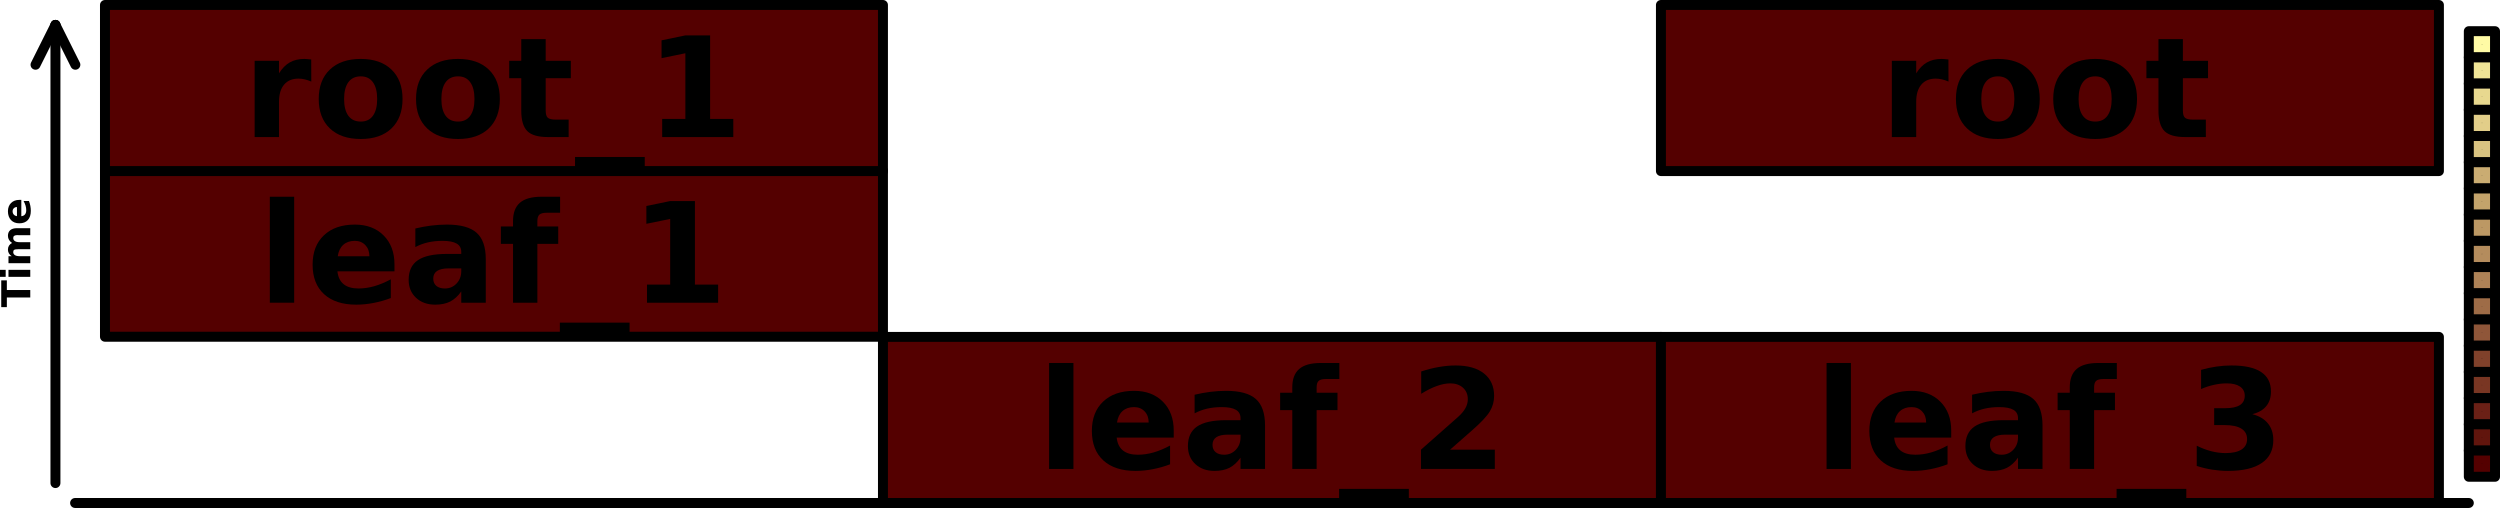
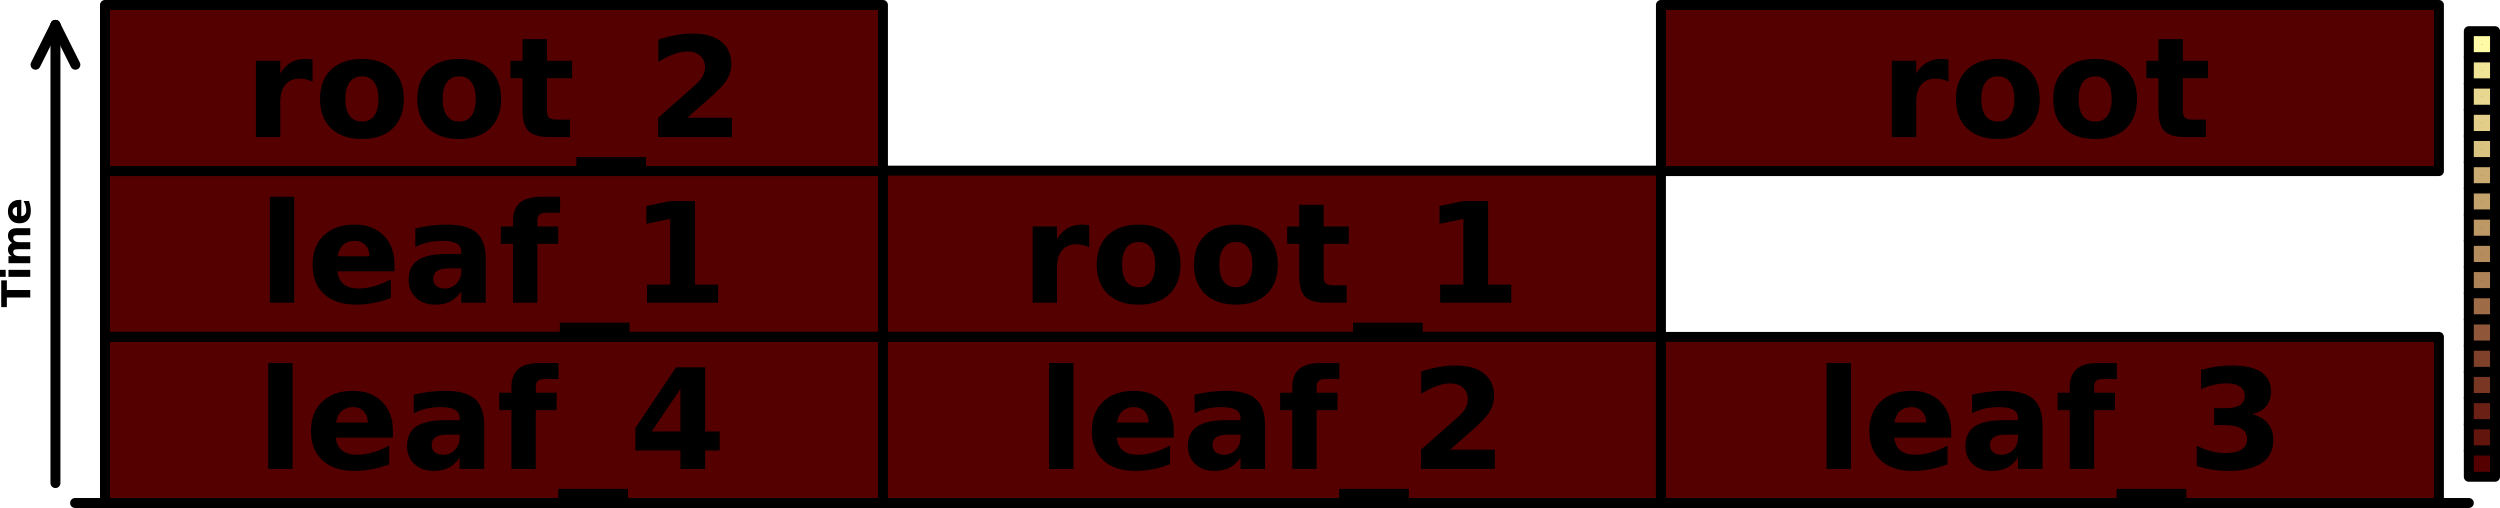
<svg xmlns="http://www.w3.org/2000/svg" xmlns:xlink="http://www.w3.org/1999/xlink" width="502pt" height="102pt" viewBox="0 0 502 102" version="1.1">
  <defs>
    <g>
      <symbol overflow="visible" id="glyph0-0">
        <path style="stroke:none;" d="M 1.422 -0.406 L -5.641 -0.406 L -5.641 -4.406 L 1.422 -4.406 Z M 0.969 -0.844 L 0.969 -3.953 L -5.188 -3.953 L -5.188 -0.844 Z M 0.969 -0.844 " />
      </symbol>
      <symbol overflow="visible" id="glyph0-1">
        <path style="stroke:none;" d="M -5.828 -0.047 L -5.828 -5.422 L -4.703 -5.422 L -4.703 -3.484 L 0 -3.484 L 0 -1.984 L -4.703 -1.984 L -4.703 -0.047 Z M -5.828 -0.047 " />
      </symbol>
      <symbol overflow="visible" id="glyph0-2">
        <path style="stroke:none;" d="M -4.375 -0.672 L -4.375 -2.078 L 0 -2.078 L 0 -0.672 Z M -6.078 -0.672 L -6.078 -2.078 L -4.938 -2.078 L -4.938 -0.672 Z M -6.078 -0.672 " />
      </symbol>
      <symbol overflow="visible" id="glyph0-3">
        <path style="stroke:none;" d="M -3.656 -4.734 C -3.926 -4.91 -4.129 -5.117 -4.266 -5.359 C -4.41 -5.598 -4.484 -5.863 -4.484 -6.156 C -4.484 -6.664 -4.328 -7.051 -4.016 -7.312 C -3.703 -7.57 -3.254 -7.703 -2.672 -7.703 L 0 -7.703 L 0 -6.297 L -2.281 -6.297 C -2.312 -6.297 -2.344 -6.297 -2.375 -6.297 C -2.414 -6.305 -2.473 -6.312 -2.547 -6.312 C -2.859 -6.312 -3.082 -6.266 -3.219 -6.172 C -3.352 -6.078 -3.422 -5.93 -3.422 -5.734 C -3.422 -5.461 -3.312 -5.254 -3.094 -5.109 C -2.875 -4.961 -2.562 -4.891 -2.156 -4.891 L 0 -4.891 L 0 -3.484 L -2.281 -3.484 C -2.77 -3.484 -3.082 -3.441 -3.219 -3.359 C -3.352 -3.273 -3.422 -3.125 -3.422 -2.906 C -3.422 -2.645 -3.312 -2.441 -3.094 -2.297 C -2.875 -2.148 -2.562 -2.078 -2.156 -2.078 L 0 -2.078 L 0 -0.672 L -4.375 -0.672 L -4.375 -2.078 L -3.734 -2.078 C -3.984 -2.242 -4.172 -2.438 -4.297 -2.656 C -4.422 -2.883 -4.484 -3.133 -4.484 -3.406 C -4.484 -3.707 -4.41 -3.973 -4.266 -4.203 C -4.117 -4.43 -3.914 -4.609 -3.656 -4.734 Z M -3.656 -4.734 " />
      </symbol>
      <symbol overflow="visible" id="glyph0-4">
        <path style="stroke:none;" d="M -2.203 -5.047 L -1.797 -5.047 L -1.797 -1.766 C -1.473 -1.805 -1.227 -1.926 -1.062 -2.125 C -0.895 -2.332 -0.812 -2.617 -0.812 -2.984 C -0.812 -3.273 -0.852 -3.57 -0.938 -3.875 C -1.031 -4.188 -1.164 -4.504 -1.344 -4.828 L -0.266 -4.828 C -0.141 -4.504 -0.047 -4.176 0.016 -3.844 C 0.078 -3.508 0.109 -3.176 0.109 -2.844 C 0.109 -2.051 -0.086 -1.438 -0.484 -1 C -0.891 -0.562 -1.457 -0.344 -2.188 -0.344 C -2.895 -0.344 -3.453 -0.555 -3.859 -0.984 C -4.273 -1.422 -4.484 -2.016 -4.484 -2.766 C -4.484 -3.453 -4.273 -4.004 -3.859 -4.422 C -3.441 -4.836 -2.891 -5.047 -2.203 -5.047 Z M -2.672 -3.609 C -2.93 -3.609 -3.141 -3.531 -3.297 -3.375 C -3.461 -3.219 -3.547 -3.016 -3.547 -2.766 C -3.547 -2.492 -3.469 -2.27 -3.312 -2.094 C -3.164 -1.926 -2.953 -1.82 -2.672 -1.781 Z M -2.672 -3.609 " />
      </symbol>
      <symbol overflow="visible" id="glyph1-0">
        <path style="stroke:none;" d="M 0 0.016 L 0 -0.062 L 0.047 -0.062 L 0.047 0.016 Z M 0.016 0.016 L 0.047 0.016 L 0.047 -0.047 L 0.016 -0.047 Z M 0.016 0.016 " />
      </symbol>
      <symbol overflow="visible" id="glyph1-1">
        <path style="stroke:none;" d="M 0.016 -0.016 L 0.016 -0.062 L 0.031 -0.062 L 0.031 -0.016 L 0.047 -0.016 L 0.047 0 L 0.016 0 Z M 0.016 -0.016 " />
      </symbol>
      <symbol overflow="visible" id="glyph1-2">
        <path style="stroke:none;" d="M 0.016 -0.016 L 0.016 0 Z M 0.016 -0.016 " />
      </symbol>
      <symbol overflow="visible" id="glyph1-3">
        <path style="stroke:none;" d="M 0.016 -0.016 L 0.047 -0.016 L 0.047 0 L 0 0 L 0 -0.016 L 0.031 -0.031 C 0.031 -0.031 0.031 -0.035 0.031 -0.047 C 0.02 -0.047 0.016 -0.047 0.016 -0.047 C 0.016 -0.047 0.008 -0.047 0 -0.047 L 0 -0.062 C 0.008 -0.062 0.016 -0.062 0.016 -0.062 C 0.016 -0.062 0.02 -0.062 0.031 -0.062 C 0.031 -0.062 0.031 -0.055 0.031 -0.047 C 0.039 -0.047 0.047 -0.047 0.047 -0.047 C 0.047 -0.035 0.047 -0.031 0.047 -0.031 C 0.047 -0.031 0.039 -0.023 0.031 -0.016 Z M 0.016 -0.016 " />
      </symbol>
      <symbol overflow="visible" id="glyph1-4">
        <path style="stroke:none;" d="M 0.062 0 C 0.062 0 0.055 0 0.047 0 C 0.047 0 0.039 0 0.031 0 C 0.02 0 0.008 0 0 0 C 0 -0.008 0 -0.02 0 -0.031 C 0 -0.039 0 -0.047 0 -0.047 C 0.008 -0.055 0.02 -0.062 0.031 -0.062 C 0.039 -0.062 0.047 -0.062 0.047 -0.062 C 0.047 -0.062 0.051 -0.062 0.062 -0.062 L 0.062 -0.047 C 0.051 -0.047 0.047 -0.047 0.047 -0.047 C 0.035 -0.047 0.023 -0.047 0.016 -0.047 C 0.016 -0.047 0.016 -0.039 0.016 -0.031 C 0.016 -0.02 0.016 -0.016 0.016 -0.016 C 0.023 -0.016 0.031 -0.016 0.031 -0.016 C 0.039 -0.016 0.047 -0.016 0.047 -0.016 L 0.031 -0.016 L 0.031 -0.031 L 0.062 -0.031 Z M 0.062 0 " />
      </symbol>
      <symbol overflow="visible" id="glyph1-5">
        <path style="stroke:none;" d="M 0.031 -0.047 L 0.016 -0.016 L 0.031 -0.016 Z M 0.031 -0.062 L 0.047 -0.062 L 0.047 0 L 0.031 0 L 0.031 -0.016 L 0 -0.016 L 0 -0.031 Z M 0.031 -0.062 " />
      </symbol>
      <symbol overflow="visible" id="glyph1-6">
        <path style="stroke:none;" d="M 0.016 -0.062 L 0.047 -0.062 L 0.047 -0.047 L 0.016 -0.047 C 0.023 -0.047 0.031 -0.047 0.031 -0.047 C 0.039 -0.047 0.047 -0.039 0.047 -0.031 C 0.047 -0.031 0.047 -0.023 0.047 -0.016 C 0.047 -0.016 0.039 -0.008 0.031 0 C 0.02 0 0.016 0 0.016 0 C 0.016 0 0.008 0 0 0 L 0 -0.016 C 0.008 -0.016 0.016 -0.016 0.016 -0.016 C 0.016 -0.016 0.02 -0.016 0.031 -0.016 C 0.031 -0.023 0.031 -0.031 0.031 -0.031 C 0.02 -0.031 0.016 -0.031 0.016 -0.031 Z M 0.016 -0.062 " />
      </symbol>
      <symbol overflow="visible" id="glyph1-7">
        <path style="stroke:none;" d="M 0.031 -0.031 C 0.031 -0.031 0.023 -0.031 0.016 -0.031 C 0.016 -0.031 0.016 -0.023 0.016 -0.016 C 0.023 -0.016 0.031 -0.016 0.031 -0.016 C 0.031 -0.023 0.031 -0.031 0.031 -0.031 Z M 0.047 -0.062 L 0.047 -0.047 C 0.047 -0.047 0.039 -0.047 0.031 -0.047 C 0.031 -0.047 0.023 -0.047 0.016 -0.047 C 0.016 -0.047 0.016 -0.039 0.016 -0.031 C 0.023 -0.039 0.031 -0.047 0.031 -0.047 C 0.039 -0.047 0.047 -0.039 0.047 -0.031 C 0.047 -0.031 0.047 -0.023 0.047 -0.016 C 0.047 -0.016 0.047 -0.008 0.047 0 C 0.047 0 0.039 0 0.031 0 C 0.02 0 0.008 0 0 0 C 0 -0.008 0 -0.02 0 -0.031 C 0 -0.039 0 -0.047 0 -0.047 C 0.008 -0.055 0.02 -0.062 0.031 -0.062 C 0.039 -0.062 0.047 -0.062 0.047 -0.062 Z M 0.047 -0.062 " />
      </symbol>
      <symbol overflow="visible" id="glyph1-8">
        <path style="stroke:none;" d="M 0 -0.062 L 0.047 -0.062 L 0.047 -0.047 L 0.031 0 L 0.016 0 L 0.031 -0.047 L 0 -0.047 Z M 0 -0.062 " />
      </symbol>
      <symbol overflow="visible" id="glyph1-9">
        <path style="stroke:none;" d="M 0 0 L 0 -0.016 C 0.008 -0.016 0.016 -0.016 0.016 -0.016 C 0.023 -0.016 0.031 -0.016 0.031 -0.016 C 0.031 -0.016 0.031 -0.02 0.031 -0.031 C 0.031 -0.02 0.031 -0.016 0.031 -0.016 C 0.02 -0.016 0.008 -0.016 0 -0.016 C 0 -0.023 0 -0.035 0 -0.047 C 0.008 -0.055 0.02 -0.062 0.031 -0.062 C 0.031 -0.062 0.031 -0.055 0.031 -0.047 C 0.039 -0.047 0.047 -0.039 0.047 -0.031 C 0.047 -0.02 0.039 -0.008 0.031 0 C 0.02 0 0.016 0 0.016 0 C 0.016 0 0.008 0 0 0 Z M 0.031 -0.031 C 0.031 -0.031 0.031 -0.035 0.031 -0.047 C 0.02 -0.047 0.016 -0.047 0.016 -0.047 C 0.016 -0.035 0.016 -0.031 0.016 -0.031 C 0.016 -0.031 0.02 -0.031 0.031 -0.031 Z M 0.031 -0.031 " />
      </symbol>
      <symbol overflow="visible" id="glyph1-10">
        <path style="stroke:none;" d="M 0.031 -0.031 C 0.039 -0.031 0.047 -0.023 0.047 -0.016 C 0.047 -0.004 0.039 0 0.031 0 C 0.02 0 0.016 0 0.016 0 C 0.016 0 0.008 0 0 0 L 0 -0.016 C 0.008 -0.016 0.016 -0.016 0.016 -0.016 C 0.023 -0.016 0.031 -0.016 0.031 -0.016 C 0.031 -0.023 0.023 -0.031 0.016 -0.031 C 0.023 -0.031 0.031 -0.031 0.031 -0.031 C 0.031 -0.039 0.031 -0.047 0.031 -0.047 C 0.031 -0.047 0.023 -0.047 0.016 -0.047 C 0.016 -0.047 0.008 -0.047 0 -0.047 L 0 -0.062 C 0.008 -0.062 0.016 -0.062 0.016 -0.062 C 0.016 -0.062 0.02 -0.062 0.031 -0.062 C 0.031 -0.062 0.031 -0.055 0.031 -0.047 C 0.039 -0.047 0.047 -0.047 0.047 -0.047 C 0.047 -0.047 0.047 -0.039 0.047 -0.031 C 0.047 -0.031 0.039 -0.031 0.031 -0.031 Z M 0.031 -0.031 " />
      </symbol>
      <symbol overflow="visible" id="glyph2-0">
        <path style="stroke:none;" d="M 1.391 4.953 L 1.391 -19.75 L 15.391 -19.75 L 15.391 4.953 Z M 2.969 3.391 L 13.844 3.391 L 13.844 -18.172 L 2.969 -18.172 Z M 2.969 3.391 " />
      </symbol>
      <symbol overflow="visible" id="glyph2-1">
        <path style="stroke:none;" d="M 2.359 -21.281 L 7.25 -21.281 L 7.25 0 L 2.359 0 Z M 2.359 -21.281 " />
      </symbol>
      <symbol overflow="visible" id="glyph2-2">
        <path style="stroke:none;" d="M 17.641 -7.703 L 17.641 -6.297 L 6.188 -6.297 C 6.312 -5.148 6.727 -4.289 7.438 -3.719 C 8.145 -3.145 9.141 -2.859 10.422 -2.859 C 11.453 -2.859 12.504 -3.008 13.578 -3.312 C 14.66 -3.625 15.77 -4.086 16.906 -4.703 L 16.906 -0.938 C 15.75 -0.5 14.594 -0.172 13.438 0.047 C 12.281 0.273 11.125 0.391 9.969 0.391 C 7.195 0.391 5.039 -0.312 3.5 -1.719 C 1.969 -3.125 1.203 -5.098 1.203 -7.641 C 1.203 -10.141 1.957 -12.102 3.469 -13.531 C 4.977 -14.969 7.051 -15.688 9.688 -15.688 C 12.094 -15.688 14.02 -14.957 15.469 -13.5 C 16.914 -12.051 17.641 -10.117 17.641 -7.703 Z M 12.609 -9.328 C 12.609 -10.254 12.336 -11 11.797 -11.562 C 11.254 -12.133 10.547 -12.422 9.672 -12.422 C 8.723 -12.422 7.953 -12.156 7.359 -11.625 C 6.766 -11.094 6.395 -10.328 6.25 -9.328 Z M 12.609 -9.328 " />
      </symbol>
      <symbol overflow="visible" id="glyph2-3">
        <path style="stroke:none;" d="M 9.219 -6.891 C 8.195 -6.891 7.426 -6.719 6.906 -6.375 C 6.395 -6.031 6.141 -5.52 6.141 -4.844 C 6.141 -4.219 6.348 -3.727 6.766 -3.375 C 7.18 -3.031 7.754 -2.859 8.484 -2.859 C 9.41 -2.859 10.188 -3.188 10.812 -3.844 C 11.445 -4.508 11.766 -5.336 11.766 -6.328 L 11.766 -6.891 Z M 16.688 -8.734 L 16.688 0 L 11.766 0 L 11.766 -2.266 C 11.109 -1.336 10.367 -0.66 9.547 -0.234 C 8.723 0.18 7.723 0.391 6.547 0.391 C 4.961 0.391 3.676 -0.066 2.688 -0.984 C 1.695 -1.91 1.203 -3.113 1.203 -4.594 C 1.203 -6.383 1.816 -7.695 3.047 -8.531 C 4.285 -9.375 6.227 -9.797 8.875 -9.797 L 11.766 -9.797 L 11.766 -10.188 C 11.766 -10.957 11.457 -11.52 10.844 -11.875 C 10.227 -12.238 9.273 -12.422 7.984 -12.422 C 6.93 -12.422 5.953 -12.316 5.047 -12.109 C 4.148 -11.898 3.316 -11.586 2.547 -11.172 L 2.547 -14.906 C 3.586 -15.156 4.633 -15.348 5.688 -15.484 C 6.75 -15.617 7.812 -15.688 8.875 -15.688 C 11.633 -15.688 13.625 -15.141 14.844 -14.047 C 16.07 -12.961 16.688 -11.191 16.688 -8.734 Z M 16.688 -8.734 " />
      </symbol>
      <symbol overflow="visible" id="glyph2-4">
        <path style="stroke:none;" d="M 12.422 -21.281 L 12.422 -18.062 L 9.719 -18.062 C 9.031 -18.062 8.547 -17.938 8.266 -17.688 C 7.992 -17.438 7.859 -17 7.859 -16.375 L 7.859 -15.312 L 12.047 -15.312 L 12.047 -11.812 L 7.859 -11.812 L 7.859 0 L 2.969 0 L 2.969 -11.812 L 0.531 -11.812 L 0.531 -15.312 L 2.969 -15.312 L 2.969 -16.375 C 2.969 -18.039 3.43 -19.273 4.359 -20.078 C 5.285 -20.879 6.727 -21.281 8.688 -21.281 Z M 12.422 -21.281 " />
      </symbol>
      <symbol overflow="visible" id="glyph2-5">
        <path style="stroke:none;" d="M 14 4 L 14 6.609 L 0 6.609 L 0 4 Z M 14 4 " />
      </symbol>
      <symbol overflow="visible" id="glyph2-6">
+         <path style="stroke:none;" d="M 10.312 -16.078 L 4.547 -7.531 L 10.312 -7.531 Z M 9.438 -20.406 L 15.281 -20.406 L 15.281 -7.531 L 18.203 -7.531 L 18.203 -3.719 L 15.281 -3.719 L 15.281 0 L 10.312 0 L 10.312 -3.719 L 1.266 -3.719 L 1.266 -8.234 Z M 9.438 -20.406 " />
+       </symbol>
+       <symbol overflow="visible" id="glyph2-7">
        <path style="stroke:none;" d="M 3.281 -3.641 L 7.938 -3.641 L 7.938 -16.828 L 3.156 -15.844 L 3.156 -19.422 L 7.906 -20.406 L 12.906 -20.406 L 12.906 -3.641 L 17.562 -3.641 L 17.562 0 L 3.281 0 Z M 3.281 -3.641 " />
      </symbol>
-       <symbol overflow="visible" id="glyph2-7">
+       <symbol overflow="visible" id="glyph2-8">
        <path style="stroke:none;" d="M 13.734 -11.141 C 13.297 -11.336 12.863 -11.484 12.438 -11.578 C 12.02 -11.68 11.598 -11.734 11.172 -11.734 C 9.91 -11.734 8.941 -11.328 8.266 -10.516 C 7.586 -9.711 7.25 -8.562 7.25 -7.062 L 7.25 0 L 2.359 0 L 2.359 -15.312 L 7.25 -15.312 L 7.25 -12.797 C 7.875 -13.797 8.594 -14.523 9.406 -14.984 C 10.227 -15.453 11.207 -15.688 12.344 -15.688 C 12.508 -15.688 12.688 -15.676 12.875 -15.656 C 13.07 -15.645 13.352 -15.617 13.719 -15.578 Z M 13.734 -11.141 " />
      </symbol>
-       <symbol overflow="visible" id="glyph2-8">
+       <symbol overflow="visible" id="glyph2-9">
        <path style="stroke:none;" d="M 9.641 -12.188 C 8.555 -12.188 7.727 -11.797 7.156 -11.016 C 6.582 -10.234 6.297 -9.109 6.297 -7.641 C 6.297 -6.172 6.582 -5.047 7.156 -4.266 C 7.727 -3.492 8.555 -3.109 9.641 -3.109 C 10.703 -3.109 11.516 -3.492 12.078 -4.266 C 12.648 -5.047 12.938 -6.172 12.938 -7.641 C 12.938 -9.109 12.648 -10.234 12.078 -11.016 C 11.516 -11.797 10.703 -12.188 9.641 -12.188 Z M 9.641 -15.688 C 12.273 -15.688 14.332 -14.973 15.812 -13.547 C 17.289 -12.129 18.031 -10.16 18.031 -7.641 C 18.031 -5.129 17.289 -3.16 15.812 -1.734 C 14.332 -0.316 12.273 0.391 9.641 0.391 C 6.992 0.391 4.926 -0.316 3.438 -1.734 C 1.945 -3.16 1.203 -5.129 1.203 -7.641 C 1.203 -10.16 1.945 -12.129 3.438 -13.547 C 4.926 -14.973 6.992 -15.688 9.641 -15.688 Z M 9.641 -15.688 " />
      </symbol>
-       <symbol overflow="visible" id="glyph2-9">
+       <symbol overflow="visible" id="glyph2-10">
        <path style="stroke:none;" d="M 7.703 -19.656 L 7.703 -15.312 L 12.75 -15.312 L 12.75 -11.812 L 7.703 -11.812 L 7.703 -5.312 C 7.703 -4.602 7.844 -4.125 8.125 -3.875 C 8.406 -3.625 8.961 -3.5 9.797 -3.5 L 12.312 -3.5 L 12.312 0 L 8.125 0 C 6.188 0 4.812 -0.398 4 -1.203 C 3.195 -2.016 2.797 -3.383 2.797 -5.312 L 2.797 -11.812 L 0.375 -11.812 L 0.375 -15.312 L 2.797 -15.312 L 2.797 -19.656 Z M 7.703 -19.656 " />
      </symbol>
-       <symbol overflow="visible" id="glyph2-10">
+       <symbol overflow="visible" id="glyph2-11">
        <path style="stroke:none;" d="M 8.062 -3.875 L 17.047 -3.875 L 17.047 0 L 2.219 0 L 2.219 -3.875 L 9.672 -10.453 C 10.336 -11.047 10.828 -11.629 11.141 -12.203 C 11.461 -12.785 11.625 -13.383 11.625 -14 C 11.625 -14.957 11.301 -15.727 10.656 -16.312 C 10.008 -16.895 9.156 -17.188 8.094 -17.188 C 7.27 -17.188 6.367 -17.008 5.391 -16.656 C 4.422 -16.312 3.379 -15.789 2.266 -15.094 L 2.266 -19.578 C 3.453 -19.973 4.625 -20.27 5.781 -20.469 C 6.938 -20.676 8.07 -20.781 9.188 -20.781 C 11.633 -20.781 13.531 -20.242 14.875 -19.172 C 16.227 -18.098 16.906 -16.598 16.906 -14.672 C 16.906 -13.555 16.617 -12.52 16.047 -11.562 C 15.473 -10.602 14.266 -9.316 12.422 -7.703 Z M 8.062 -3.875 " />
      </symbol>
-       <symbol overflow="visible" id="glyph2-11">
+       <symbol overflow="visible" id="glyph2-12">
        <path style="stroke:none;" d="M 13.047 -11 C 14.422 -10.645 15.461 -10.023 16.172 -9.141 C 16.891 -8.266 17.25 -7.148 17.25 -5.797 C 17.25 -3.773 16.473 -2.238 14.922 -1.188 C 13.379 -0.133 11.125 0.391 8.156 0.391 C 7.102 0.391 6.051 0.305 5 0.141 C 3.945 -0.023 2.906 -0.273 1.875 -0.609 L 1.875 -4.672 C 2.852 -4.18 3.828 -3.812 4.797 -3.562 C 5.773 -3.312 6.734 -3.188 7.672 -3.188 C 9.066 -3.188 10.133 -3.426 10.875 -3.906 C 11.613 -4.395 11.984 -5.086 11.984 -5.984 C 11.984 -6.922 11.602 -7.625 10.844 -8.094 C 10.082 -8.57 8.961 -8.812 7.484 -8.812 L 5.375 -8.812 L 5.375 -12.203 L 7.594 -12.203 C 8.914 -12.203 9.898 -12.41 10.547 -12.828 C 11.191 -13.242 11.516 -13.875 11.516 -14.719 C 11.516 -15.508 11.195 -16.117 10.562 -16.547 C 9.938 -16.973 9.051 -17.188 7.906 -17.188 C 7.051 -17.188 6.191 -17.086 5.328 -16.891 C 4.461 -16.703 3.602 -16.422 2.75 -16.047 L 2.75 -19.906 C 3.789 -20.195 4.82 -20.414 5.844 -20.562 C 6.863 -20.707 7.863 -20.781 8.844 -20.781 C 11.5 -20.781 13.484 -20.344 14.797 -19.469 C 16.117 -18.602 16.781 -17.297 16.781 -15.547 C 16.781 -14.348 16.461 -13.367 15.828 -12.609 C 15.203 -11.848 14.273 -11.312 13.047 -11 Z M 13.047 -11 " />
      </symbol>
    </g>
  </defs>
  <g id="surface1">
    <path style="fill:none;stroke-width:2;stroke-linecap:round;stroke-linejoin:round;stroke:rgb(0%,0%,0%);stroke-opacity:1;stroke-miterlimit:10;" d="M 11.133 97 L 11.133 5 " />
    <path style="fill:none;stroke-width:2;stroke-linecap:round;stroke-linejoin:round;stroke:rgb(0%,0%,0%);stroke-opacity:1;stroke-miterlimit:10;" d="M 11.133 5 L 7.133 13 " />
    <path style="fill:none;stroke-width:2;stroke-linecap:round;stroke-linejoin:round;stroke:rgb(0%,0%,0%);stroke-opacity:1;stroke-miterlimit:10;" d="M 11.133 5 L 15.133 13 " />
    <g style="fill:rgb(0%,0%,0%);fill-opacity:1;">
      <use xlink:href="#glyph0-1" x="6.078" y="61.719" />
      <use xlink:href="#glyph0-2" x="6.078" y="56.262" />
      <use xlink:href="#glyph0-3" x="6.078" y="53.52" />
      <use xlink:href="#glyph0-4" x="6.078" y="45.184" />
    </g>
    <path style="fill-rule:nonzero;fill:rgb(100%,98.039%,64.706%);fill-opacity:1;stroke-width:2;stroke-linecap:round;stroke-linejoin:round;stroke:rgb(0%,0%,0%);stroke-opacity:1;stroke-miterlimit:10;" d="M 495.738 6.262 L 501 6.262 L 501 11.523 L 495.738 11.523 Z M 495.738 6.262 " />
    <g style="fill:rgb(0%,0%,0%);fill-opacity:1;">
      <use xlink:href="#glyph1-1" x="498.262" y="8.922" />
      <use xlink:href="#glyph1-2" x="498.319" y="8.922" />
      <use xlink:href="#glyph1-3" x="498.35" y="8.922" />
      <use xlink:href="#glyph1-4" x="498.407" y="8.922" />
    </g>
    <path style="fill-rule:nonzero;fill:rgb(94.118%,89.412%,58.824%);fill-opacity:1;stroke-width:2;stroke-linecap:round;stroke-linejoin:round;stroke:rgb(0%,0%,0%);stroke-opacity:1;stroke-miterlimit:10;" d="M 495.738 11.527 L 501 11.527 L 501 16.789 L 495.738 16.789 Z M 495.738 11.527 " />
    <g style="fill:rgb(0%,0%,0%);fill-opacity:1;">
      <use xlink:href="#glyph1-1" x="498.262" y="14.188" />
      <use xlink:href="#glyph1-2" x="498.319" y="14.188" />
      <use xlink:href="#glyph1-5" x="498.35" y="14.188" />
      <use xlink:href="#glyph1-4" x="498.407" y="14.188" />
    </g>
    <path style="fill-rule:nonzero;fill:rgb(90.98%,84.706%,56.078%);fill-opacity:1;stroke-width:2;stroke-linecap:round;stroke-linejoin:round;stroke:rgb(0%,0%,0%);stroke-opacity:1;stroke-miterlimit:10;" d="M 495.738 16.789 L 501 16.789 L 501 22.051 L 495.738 22.051 Z M 495.738 16.789 " />
    <g style="fill:rgb(0%,0%,0%);fill-opacity:1;">
      <use xlink:href="#glyph1-1" x="498.262" y="19.449" />
      <use xlink:href="#glyph1-2" x="498.319" y="19.449" />
      <use xlink:href="#glyph1-6" x="498.35" y="19.449" />
      <use xlink:href="#glyph1-4" x="498.407" y="19.449" />
    </g>
    <path style="fill-rule:nonzero;fill:rgb(88.627%,80.784%,53.725%);fill-opacity:1;stroke-width:2;stroke-linecap:round;stroke-linejoin:round;stroke:rgb(0%,0%,0%);stroke-opacity:1;stroke-miterlimit:10;" d="M 495.738 22.051 L 501 22.051 L 501 27.312 L 495.738 27.312 Z M 495.738 22.051 " />
    <g style="fill:rgb(0%,0%,0%);fill-opacity:1;">
      <use xlink:href="#glyph1-1" x="498.262" y="24.711" />
      <use xlink:href="#glyph1-2" x="498.319" y="24.711" />
      <use xlink:href="#glyph1-7" x="498.35" y="24.711" />
      <use xlink:href="#glyph1-4" x="498.407" y="24.711" />
    </g>
    <path style="fill-rule:nonzero;fill:rgb(85.098%,76.471%,50.588%);fill-opacity:1;stroke-width:2;stroke-linecap:round;stroke-linejoin:round;stroke:rgb(0%,0%,0%);stroke-opacity:1;stroke-miterlimit:10;" d="M 495.738 27.316 L 501 27.316 L 501 32.578 L 495.738 32.578 Z M 495.738 27.316 " />
    <g style="fill:rgb(0%,0%,0%);fill-opacity:1;">
      <use xlink:href="#glyph1-1" x="498.262" y="29.977" />
      <use xlink:href="#glyph1-2" x="498.319" y="29.977" />
      <use xlink:href="#glyph1-8" x="498.35" y="29.977" />
      <use xlink:href="#glyph1-4" x="498.407" y="29.977" />
    </g>
    <path style="fill-rule:nonzero;fill:rgb(79.216%,67.451%,44.706%);fill-opacity:1;stroke-width:2;stroke-linecap:round;stroke-linejoin:round;stroke:rgb(0%,0%,0%);stroke-opacity:1;stroke-miterlimit:10;" d="M 495.738 32.578 L 501 32.578 L 501 37.84 L 495.738 37.84 Z M 495.738 32.578 " />
    <g style="fill:rgb(0%,0%,0%);fill-opacity:1;">
      <use xlink:href="#glyph1-1" x="498.262" y="35.238" />
      <use xlink:href="#glyph1-2" x="498.319" y="35.238" />
      <use xlink:href="#glyph1-9" x="498.35" y="35.238" />
      <use xlink:href="#glyph1-4" x="498.407" y="35.238" />
    </g>
    <path style="fill-rule:nonzero;fill:rgb(76.471%,63.922%,41.961%);fill-opacity:1;stroke-width:2;stroke-linecap:round;stroke-linejoin:round;stroke:rgb(0%,0%,0%);stroke-opacity:1;stroke-miterlimit:10;" d="M 495.738 37.844 L 501 37.844 L 501 43.105 L 495.738 43.105 Z M 495.738 37.844 " />
    <g style="fill:rgb(0%,0%,0%);fill-opacity:1;">
      <use xlink:href="#glyph1-3" x="498.305" y="40.504" />
      <use xlink:href="#glyph1-4" x="498.362" y="40.504" />
    </g>
    <path style="fill-rule:nonzero;fill:rgb(73.725%,59.608%,39.216%);fill-opacity:1;stroke-width:2;stroke-linecap:round;stroke-linejoin:round;stroke:rgb(0%,0%,0%);stroke-opacity:1;stroke-miterlimit:10;" d="M 495.738 43.105 L 501 43.105 L 501 48.367 L 495.738 48.367 Z M 495.738 43.105 " />
    <g style="fill:rgb(0%,0%,0%);fill-opacity:1;">
      <use xlink:href="#glyph1-3" x="498.262" y="45.766" />
      <use xlink:href="#glyph1-2" x="498.319" y="45.766" />
      <use xlink:href="#glyph1-1" x="498.35" y="45.766" />
      <use xlink:href="#glyph1-4" x="498.407" y="45.766" />
    </g>
    <path style="fill-rule:nonzero;fill:rgb(70.588%,54.902%,36.471%);fill-opacity:1;stroke-width:2;stroke-linecap:round;stroke-linejoin:round;stroke:rgb(0%,0%,0%);stroke-opacity:1;stroke-miterlimit:10;" d="M 495.738 48.367 L 501 48.367 L 501 53.629 L 495.738 53.629 Z M 495.738 48.367 " />
    <g style="fill:rgb(0%,0%,0%);fill-opacity:1;">
      <use xlink:href="#glyph1-3" x="498.262" y="51.027" />
      <use xlink:href="#glyph1-2" x="498.319" y="51.027" />
      <use xlink:href="#glyph1-3" x="498.35" y="51.027" />
      <use xlink:href="#glyph1-4" x="498.407" y="51.027" />
    </g>
    <path style="fill-rule:nonzero;fill:rgb(68.235%,50.98%,34.118%);fill-opacity:1;stroke-width:2;stroke-linecap:round;stroke-linejoin:round;stroke:rgb(0%,0%,0%);stroke-opacity:1;stroke-miterlimit:10;" d="M 495.738 53.633 L 501 53.633 L 501 58.895 L 495.738 58.895 Z M 495.738 53.633 " />
    <g style="fill:rgb(0%,0%,0%);fill-opacity:1;">
      <use xlink:href="#glyph1-3" x="498.262" y="56.293" />
      <use xlink:href="#glyph1-2" x="498.319" y="56.293" />
      <use xlink:href="#glyph1-10" x="498.35" y="56.293" />
      <use xlink:href="#glyph1-4" x="498.407" y="56.293" />
    </g>
    <path style="fill-rule:nonzero;fill:rgb(61.961%,42.353%,27.843%);fill-opacity:1;stroke-width:2;stroke-linecap:round;stroke-linejoin:round;stroke:rgb(0%,0%,0%);stroke-opacity:1;stroke-miterlimit:10;" d="M 495.738 58.895 L 501 58.895 L 501 64.156 L 495.738 64.156 Z M 495.738 58.895 " />
    <g style="fill:rgb(0%,0%,0%);fill-opacity:1;">
      <use xlink:href="#glyph1-3" x="498.262" y="61.555" />
      <use xlink:href="#glyph1-2" x="498.319" y="61.555" />
      <use xlink:href="#glyph1-6" x="498.35" y="61.555" />
      <use xlink:href="#glyph1-4" x="498.407" y="61.555" />
    </g>
    <path style="fill-rule:nonzero;fill:rgb(56.078%,33.725%,22.353%);fill-opacity:1;stroke-width:2;stroke-linecap:round;stroke-linejoin:round;stroke:rgb(0%,0%,0%);stroke-opacity:1;stroke-miterlimit:10;" d="M 495.738 64.156 L 501 64.156 L 501 69.418 L 495.738 69.418 Z M 495.738 64.156 " />
    <g style="fill:rgb(0%,0%,0%);fill-opacity:1;">
      <use xlink:href="#glyph1-3" x="498.262" y="66.816" />
      <use xlink:href="#glyph1-2" x="498.319" y="66.816" />
      <use xlink:href="#glyph1-8" x="498.35" y="66.816" />
      <use xlink:href="#glyph1-4" x="498.407" y="66.816" />
    </g>
    <path style="fill-rule:nonzero;fill:rgb(50.196%,25.49%,16.863%);fill-opacity:1;stroke-width:2;stroke-linecap:round;stroke-linejoin:round;stroke:rgb(0%,0%,0%);stroke-opacity:1;stroke-miterlimit:10;" d="M 495.738 69.422 L 501 69.422 L 501 74.684 L 495.738 74.684 Z M 495.738 69.422 " />
    <g style="fill:rgb(0%,0%,0%);fill-opacity:1;">
      <use xlink:href="#glyph1-3" x="498.262" y="72.082" />
      <use xlink:href="#glyph1-2" x="498.319" y="72.082" />
      <use xlink:href="#glyph1-9" x="498.35" y="72.082" />
      <use xlink:href="#glyph1-4" x="498.407" y="72.082" />
    </g>
    <path style="fill-rule:nonzero;fill:rgb(47.451%,21.176%,13.725%);fill-opacity:1;stroke-width:2;stroke-linecap:round;stroke-linejoin:round;stroke:rgb(0%,0%,0%);stroke-opacity:1;stroke-miterlimit:10;" d="M 495.738 74.684 L 501 74.684 L 501 79.945 L 495.738 79.945 Z M 495.738 74.684 " />
    <g style="fill:rgb(0%,0%,0%);fill-opacity:1;">
      <use xlink:href="#glyph1-10" x="498.305" y="77.344" />
      <use xlink:href="#glyph1-4" x="498.362" y="77.344" />
    </g>
    <path style="fill-rule:nonzero;fill:rgb(41.961%,12.549%,8.627%);fill-opacity:1;stroke-width:2;stroke-linecap:round;stroke-linejoin:round;stroke:rgb(0%,0%,0%);stroke-opacity:1;stroke-miterlimit:10;" d="M 495.738 79.949 L 501 79.949 L 501 85.211 L 495.738 85.211 Z M 495.738 79.949 " />
    <g style="fill:rgb(0%,0%,0%);fill-opacity:1;">
      <use xlink:href="#glyph1-10" x="498.262" y="82.605" />
      <use xlink:href="#glyph1-2" x="498.319" y="82.605" />
      <use xlink:href="#glyph1-3" x="498.35" y="82.605" />
      <use xlink:href="#glyph1-4" x="498.407" y="82.605" />
    </g>
    <path style="fill-rule:nonzero;fill:rgb(38.039%,8.235%,5.098%);fill-opacity:1;stroke-width:2;stroke-linecap:round;stroke-linejoin:round;stroke:rgb(0%,0%,0%);stroke-opacity:1;stroke-miterlimit:10;" d="M 495.738 85.211 L 501 85.211 L 501 90.473 L 495.738 90.473 Z M 495.738 85.211 " />
    <g style="fill:rgb(0%,0%,0%);fill-opacity:1;">
      <use xlink:href="#glyph1-10" x="498.262" y="87.871" />
      <use xlink:href="#glyph1-2" x="498.319" y="87.871" />
      <use xlink:href="#glyph1-10" x="498.35" y="87.871" />
      <use xlink:href="#glyph1-4" x="498.407" y="87.871" />
    </g>
    <path style="fill-rule:nonzero;fill:rgb(32.941%,0%,0%);fill-opacity:1;stroke-width:2;stroke-linecap:round;stroke-linejoin:round;stroke:rgb(0%,0%,0%);stroke-opacity:1;stroke-miterlimit:10;" d="M 495.738 90.473 L 501 90.473 L 501 95.734 L 495.738 95.734 Z M 495.738 90.473 " />
    <g style="fill:rgb(0%,0%,0%);fill-opacity:1;">
      <use xlink:href="#glyph1-10" x="498.262" y="93.133" />
      <use xlink:href="#glyph1-2" x="498.319" y="93.133" />
      <use xlink:href="#glyph1-6" x="498.35" y="93.133" />
      <use xlink:href="#glyph1-4" x="498.407" y="93.133" />
    </g>
+     <path style="fill-rule:nonzero;fill:rgb(32.941%,0%,0%);fill-opacity:1;stroke-width:2;stroke-linecap:round;stroke-linejoin:round;stroke:rgb(0%,0%,0%);stroke-opacity:1;stroke-miterlimit:10;" d="M 21.078 67.648 L 177.297 67.648 L 177.297 101 L 21.078 101 Z M 21.078 67.648 " />
+     <g style="fill:rgb(0%,0%,0%);fill-opacity:1;">
+       <use xlink:href="#glyph2-1" x="51.5" y="94.168" />
+       <use xlink:href="#glyph2-2" x="61.248" y="94.168" />
+       <use xlink:href="#glyph2-3" x="80.535" y="94.168" />
+       <use xlink:href="#glyph2-4" x="99.724" y="94.168" />
+       <use xlink:href="#glyph2-5" x="112.096" y="94.168" />
+       <use xlink:href="#glyph2-6" x="126.315" y="94.168" />
+     </g>
    <path style="fill-rule:nonzero;fill:rgb(32.941%,0%,0%);fill-opacity:1;stroke-width:2;stroke-linecap:round;stroke-linejoin:round;stroke:rgb(0%,0%,0%);stroke-opacity:1;stroke-miterlimit:10;" d="M 21.078 34.266 L 177.297 34.266 L 177.297 67.617 L 21.078 67.617 Z M 21.078 34.266 " />
    <g style="fill:rgb(0%,0%,0%);fill-opacity:1;">
      <use xlink:href="#glyph2-1" x="51.82" y="60.785" />
      <use xlink:href="#glyph2-2" x="61.568" y="60.785" />
      <use xlink:href="#glyph2-3" x="80.855" y="60.785" />
      <use xlink:href="#glyph2-4" x="100.045" y="60.785" />
      <use xlink:href="#glyph2-5" x="112.417" y="60.785" />
-       <use xlink:href="#glyph2-6" x="126.635" y="60.785" />
+       <use xlink:href="#glyph2-7" x="126.635" y="60.785" />
    </g>
    <path style="fill-rule:nonzero;fill:rgb(32.941%,0%,0%);fill-opacity:1;stroke-width:2;stroke-linecap:round;stroke-linejoin:round;stroke:rgb(0%,0%,0%);stroke-opacity:1;stroke-miterlimit:10;" d="M 21.078 1 L 177.297 1 L 177.297 34.352 L 21.078 34.352 Z M 21.078 1 " />
    <g style="fill:rgb(0%,0%,0%);fill-opacity:1;">
-       <use xlink:href="#glyph2-7" x="48.773" y="27.52" />
-       <use xlink:href="#glyph2-8" x="62.798" y="27.52" />
-       <use xlink:href="#glyph2-8" x="82.335" y="27.52" />
-       <use xlink:href="#glyph2-9" x="101.872" y="27.52" />
-       <use xlink:href="#glyph2-5" x="115.465" y="27.52" />
-       <use xlink:href="#glyph2-6" x="129.684" y="27.52" />
+       <use xlink:href="#glyph2-8" x="49.031" y="27.52" />
+       <use xlink:href="#glyph2-9" x="63.056" y="27.52" />
+       <use xlink:href="#glyph2-9" x="82.592" y="27.52" />
+       <use xlink:href="#glyph2-10" x="102.129" y="27.52" />
+       <use xlink:href="#glyph2-5" x="115.723" y="27.52" />
+       <use xlink:href="#glyph2-11" x="129.942" y="27.52" />
    </g>
    <path style="fill-rule:nonzero;fill:rgb(32.941%,0%,0%);fill-opacity:1;stroke-width:2;stroke-linecap:round;stroke-linejoin:round;stroke:rgb(0%,0%,0%);stroke-opacity:1;stroke-miterlimit:10;" d="M 177.297 67.648 L 333.516 67.648 L 333.516 101 L 177.297 101 Z M 177.297 67.648 " />
    <g style="fill:rgb(0%,0%,0%);fill-opacity:1;">
      <use xlink:href="#glyph2-1" x="208.297" y="94.168" />
      <use xlink:href="#glyph2-2" x="218.044" y="94.168" />
      <use xlink:href="#glyph2-3" x="237.331" y="94.168" />
      <use xlink:href="#glyph2-4" x="256.521" y="94.168" />
      <use xlink:href="#glyph2-5" x="268.893" y="94.168" />
-       <use xlink:href="#glyph2-10" x="283.112" y="94.168" />
+       <use xlink:href="#glyph2-11" x="283.112" y="94.168" />
+     </g>
+     <path style="fill-rule:nonzero;fill:rgb(32.941%,0%,0%);fill-opacity:1;stroke-width:2;stroke-linecap:round;stroke-linejoin:round;stroke:rgb(0%,0%,0%);stroke-opacity:1;stroke-miterlimit:10;" d="M 177.297 34.266 L 333.516 34.266 L 333.516 67.617 L 177.297 67.617 Z M 177.297 34.266 " />
+     <g style="fill:rgb(0%,0%,0%);fill-opacity:1;">
+       <use xlink:href="#glyph2-8" x="204.992" y="60.785" />
+       <use xlink:href="#glyph2-9" x="219.017" y="60.785" />
+       <use xlink:href="#glyph2-9" x="238.553" y="60.785" />
+       <use xlink:href="#glyph2-10" x="258.09" y="60.785" />
+       <use xlink:href="#glyph2-5" x="271.684" y="60.785" />
+       <use xlink:href="#glyph2-7" x="285.903" y="60.785" />
    </g>
    <path style="fill-rule:nonzero;fill:rgb(32.941%,0%,0%);fill-opacity:1;stroke-width:2;stroke-linecap:round;stroke-linejoin:round;stroke:rgb(0%,0%,0%);stroke-opacity:1;stroke-miterlimit:10;" d="M 333.516 67.648 L 489.734 67.648 L 489.734 101 L 333.516 101 Z M 333.516 67.648 " />
    <g style="fill:rgb(0%,0%,0%);fill-opacity:1;">
      <use xlink:href="#glyph2-1" x="364.414" y="94.168" />
      <use xlink:href="#glyph2-2" x="374.162" y="94.168" />
      <use xlink:href="#glyph2-3" x="393.449" y="94.168" />
      <use xlink:href="#glyph2-4" x="412.638" y="94.168" />
      <use xlink:href="#glyph2-5" x="425.01" y="94.168" />
-       <use xlink:href="#glyph2-11" x="439.229" y="94.168" />
+       <use xlink:href="#glyph2-12" x="439.229" y="94.168" />
    </g>
    <path style="fill-rule:nonzero;fill:rgb(32.941%,0%,0%);fill-opacity:1;stroke-width:2;stroke-linecap:round;stroke-linejoin:round;stroke:rgb(0%,0%,0%);stroke-opacity:1;stroke-miterlimit:10;" d="M 333.516 1 L 489.734 1 L 489.734 34.352 L 333.516 34.352 Z M 333.516 1 " />
    <g style="fill:rgb(0%,0%,0%);fill-opacity:1;">
-       <use xlink:href="#glyph2-7" x="377.523" y="27.52" />
-       <use xlink:href="#glyph2-8" x="391.548" y="27.52" />
-       <use xlink:href="#glyph2-8" x="411.085" y="27.52" />
-       <use xlink:href="#glyph2-9" x="430.622" y="27.52" />
+       <use xlink:href="#glyph2-8" x="377.523" y="27.52" />
+       <use xlink:href="#glyph2-9" x="391.548" y="27.52" />
+       <use xlink:href="#glyph2-9" x="411.085" y="27.52" />
+       <use xlink:href="#glyph2-10" x="430.622" y="27.52" />
    </g>
    <path style="fill:none;stroke-width:2;stroke-linecap:round;stroke-linejoin:round;stroke:rgb(0%,0%,0%);stroke-opacity:1;stroke-miterlimit:10;" d="M 15.078 101 L 495.738 101 " />
  </g>
</svg>
